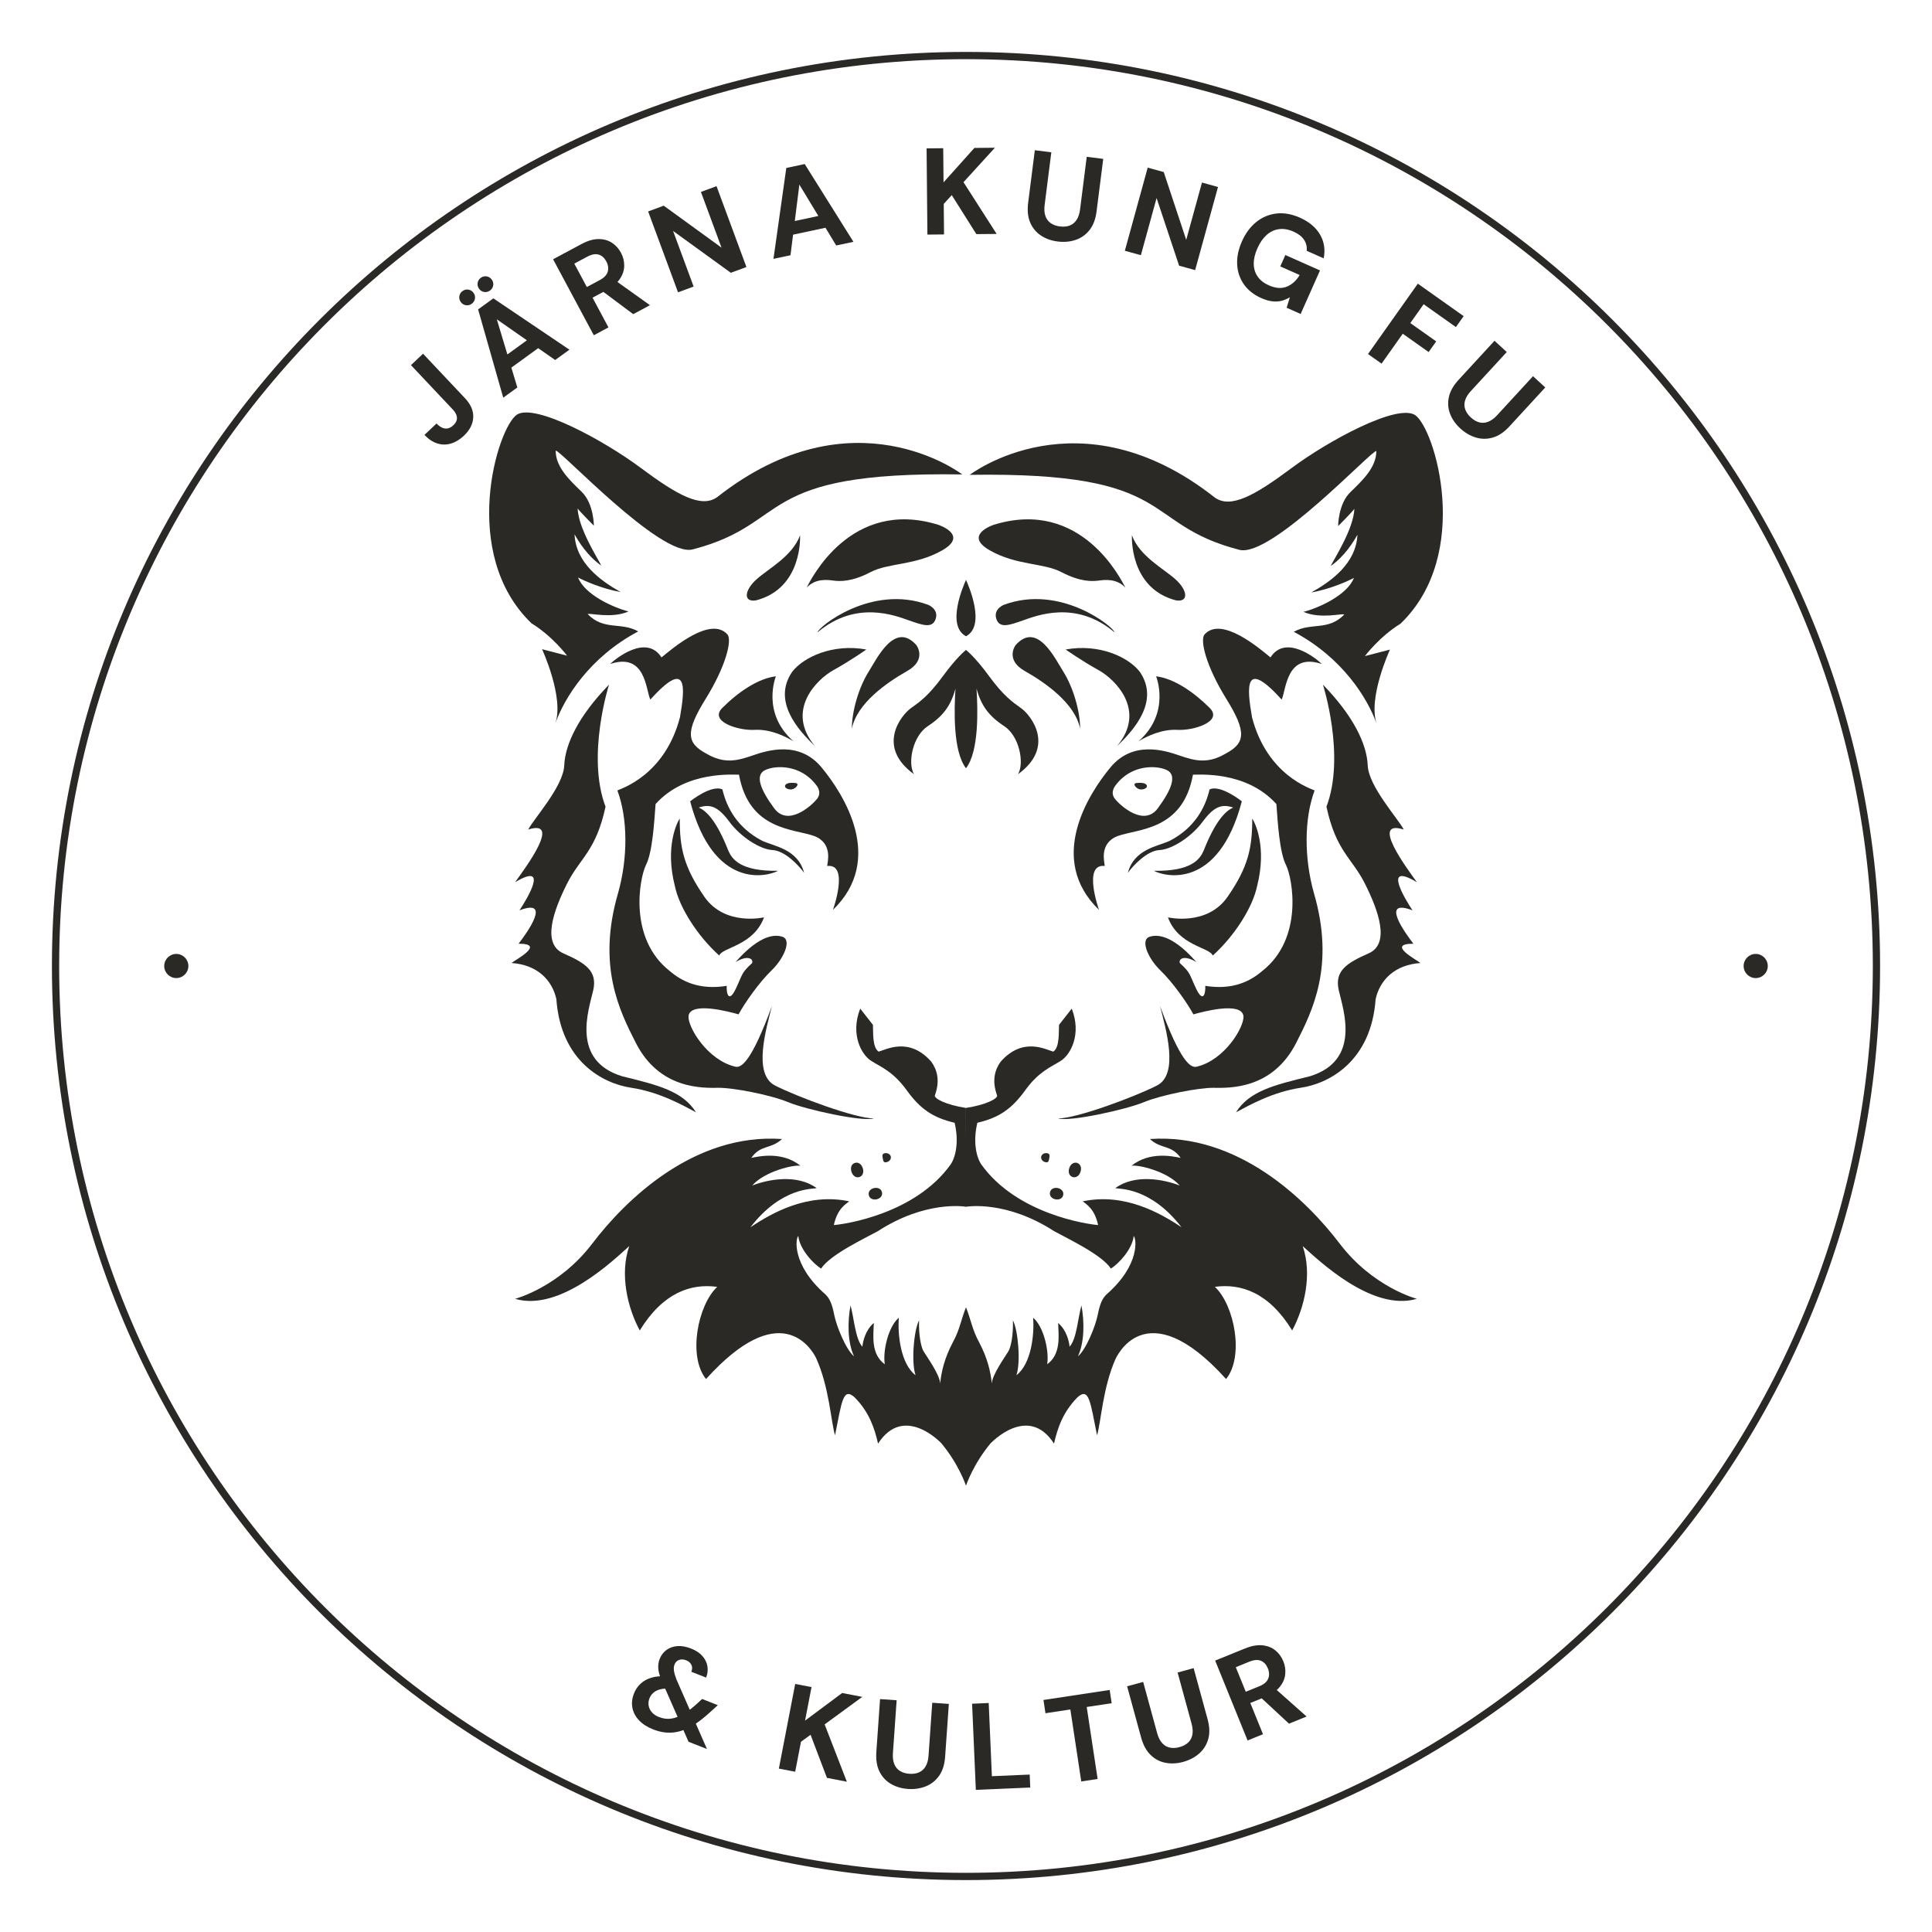
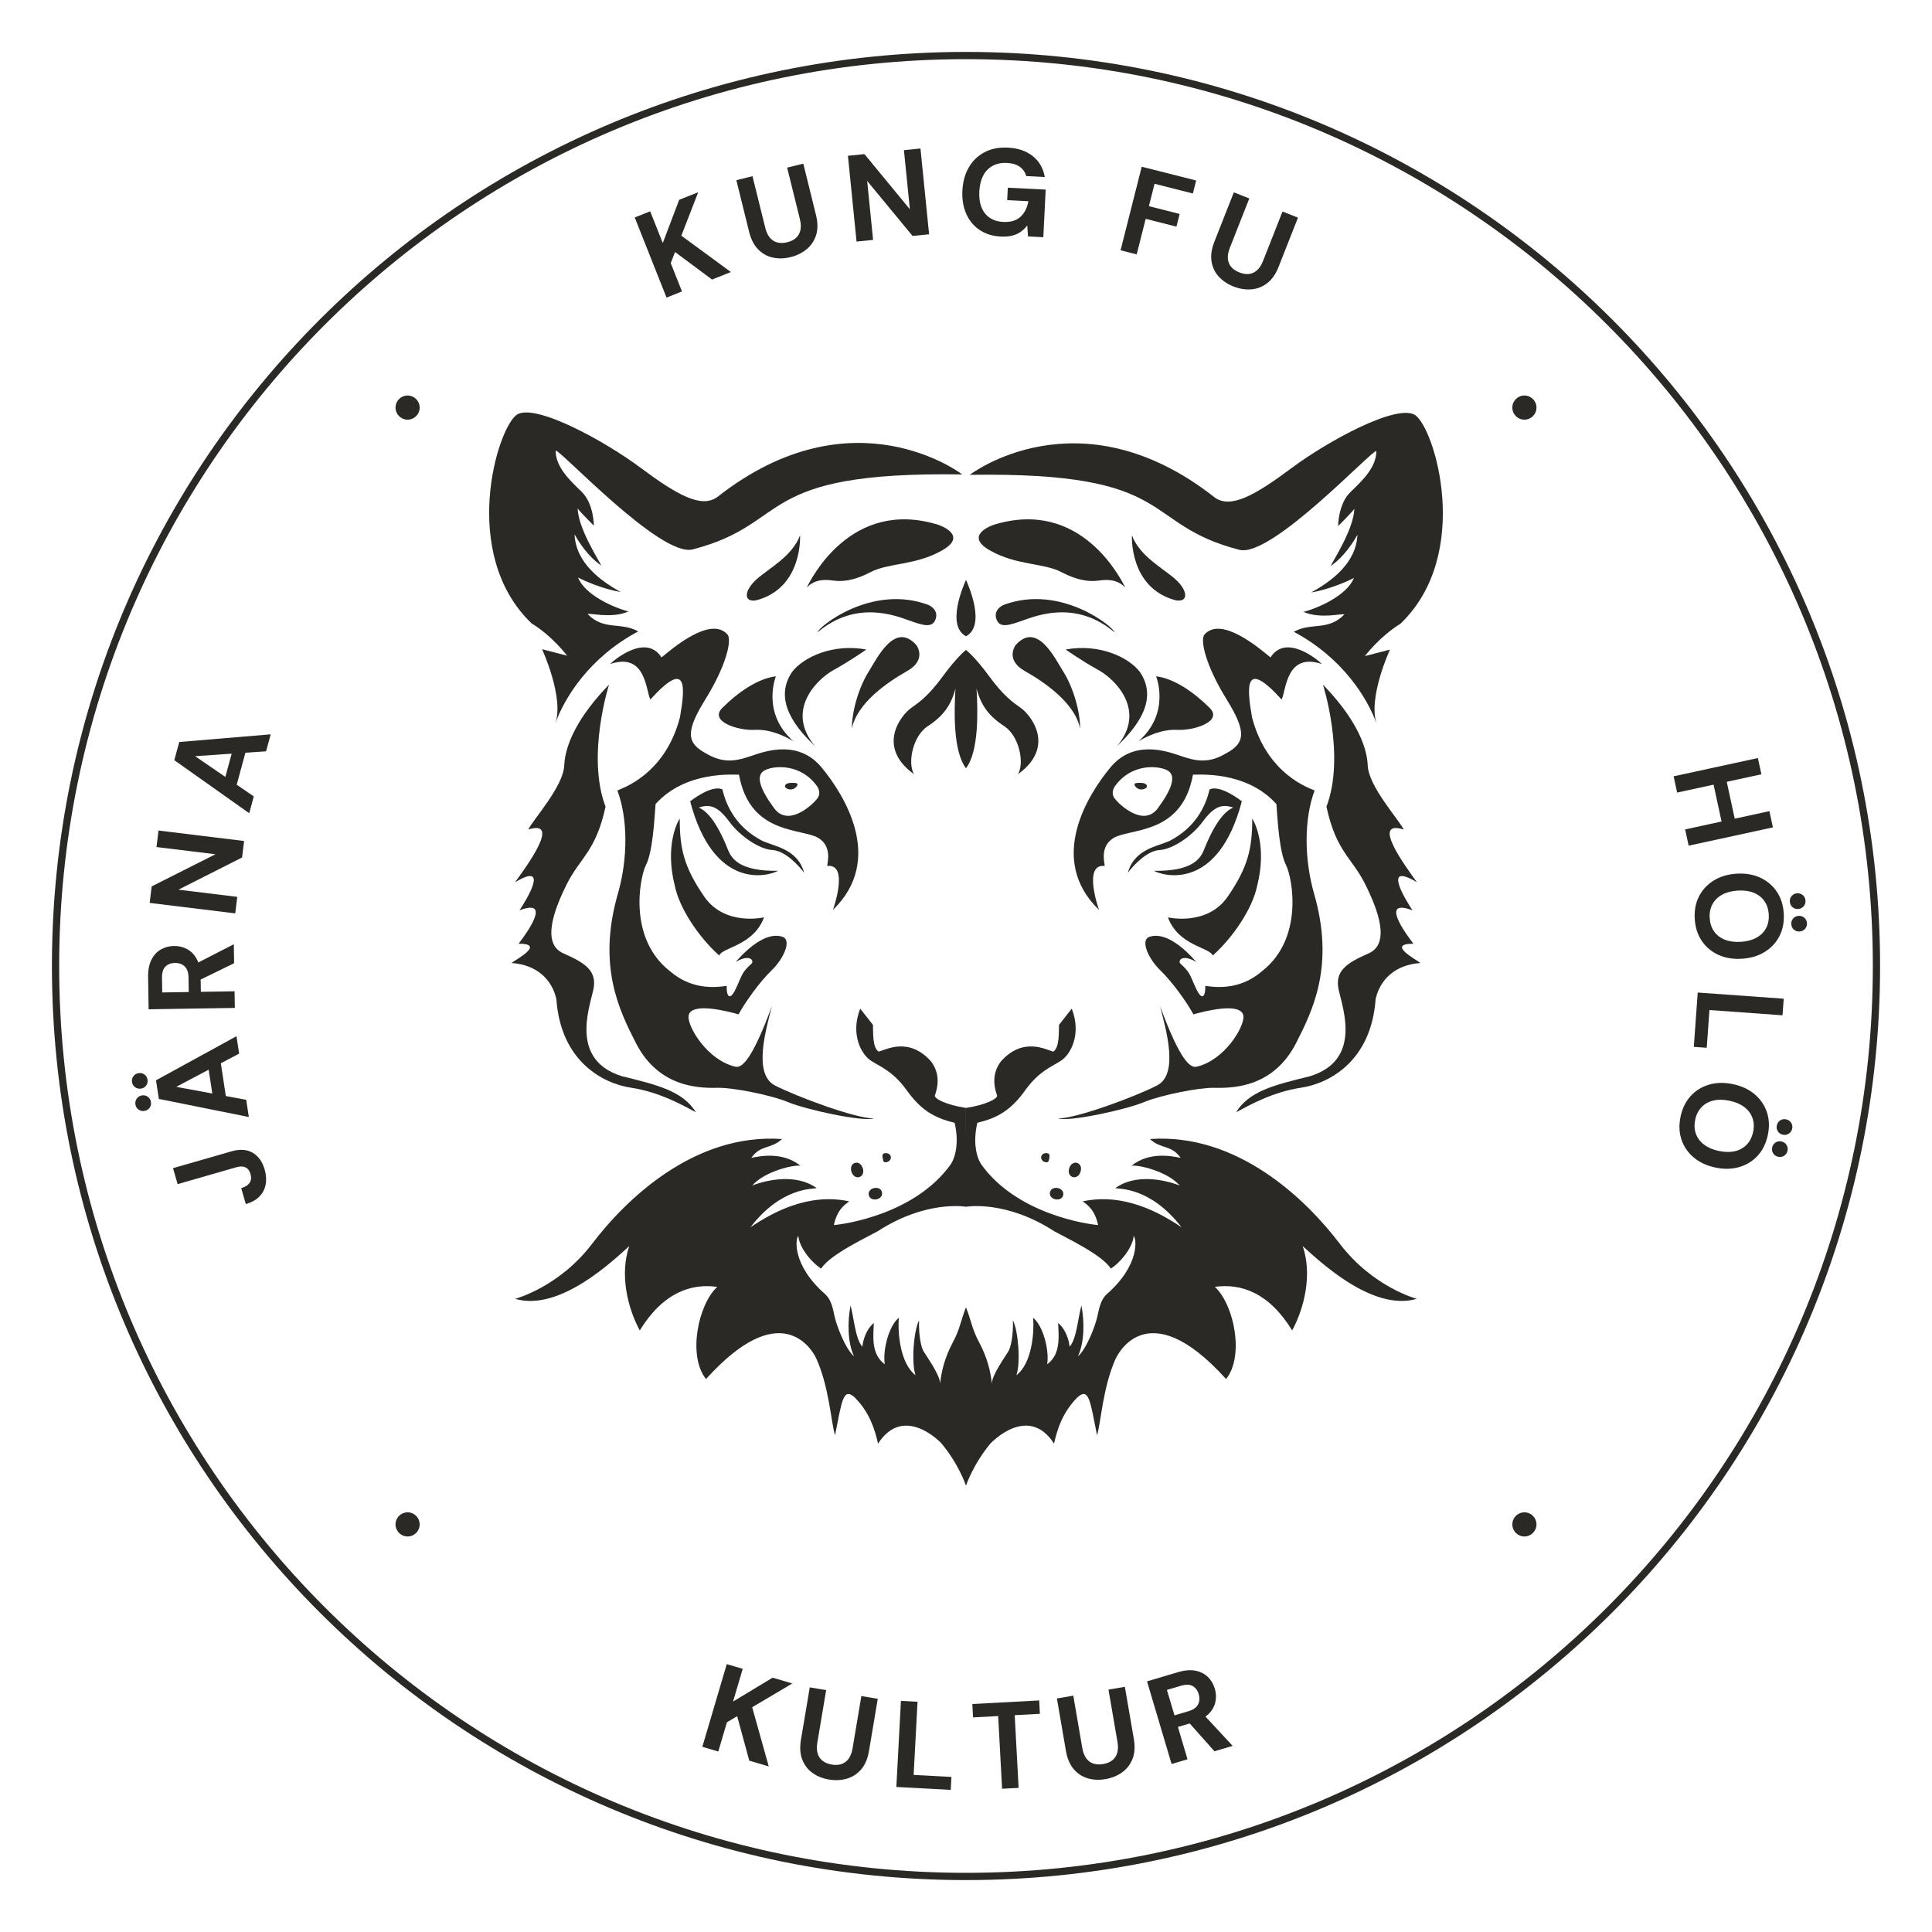
<svg xmlns="http://www.w3.org/2000/svg" viewBox="0 0 800 800" role="img" aria-label="Järna Kung Fu &amp; Kultur">
  <g fill="#2a2926">
    <circle cx="400" cy="400" r="377" fill="none" stroke="#2a2926" stroke-width="3" />
-     <path transform="translate(192.1741 179.5065) rotate(-43.30597) scale(0.051 -0.051) translate(-270.500 0)" d="M256.206 -12Q187.93 -12 136.568 14.052Q85.207 40.103 56.896 90.379Q28.586 140.655 28.586 212.62H163.412Q163.412 180.551 173.153 157.033Q182.895 133.516 202.533 121.119Q222.171 108.722 252.861 108.722Q282.551 108.722 301.189 120.326Q319.828 131.929 328.569 153.568Q337.311 175.206 337.311 204.93V700H472.308V204.93Q472.308 99.793 413.774 43.896Q355.24 -12 256.206 -12Z" />
-     <path transform="translate(222.0941 154.7277) rotate(-35.9549) scale(0.051 -0.051) translate(-354.500 0)" d="M22.38 0 278.035 700H430.929L686.17 0H543.241L353.689 545.761L163.722 0ZM135.104 158.897 170.828 264.413H527.102L562.239 158.897ZM262.793 767.38Q235.931 767.38 217.621 785.69Q199.311 804 199.311 830.862Q199.311 857.896 217.621 876.413Q235.931 894.93 262.793 894.93Q289.827 894.93 308.344 876.413Q326.861 857.896 326.861 830.862Q326.861 804.0 308.344 785.69Q289.827 767.38 262.793 767.38ZM446.24 767.38Q419.378 767.38 401.068 785.69Q382.758 804.0 382.758 830.862Q382.758 857.896 401.068 876.413Q419.378 894.93 446.24 894.93Q473.274 894.93 491.584 876.413Q509.895 857.896 509.895 830.862Q509.895 804.0 491.584 785.69Q473.274 767.38 446.24 767.38Z" />
-     <path transform="translate(256.9351 132.9018) rotate(-28.17468) scale(0.051 -0.051) translate(-315.000 0)" d="M69.138 0V700H330.895Q415.24 700 470.464 671.035Q525.688 642.069 552.74 593.724Q579.791 545.38 579.791 485.621Q579.791 429.621 553.412 381.156Q527.033 332.69 471.688 303.225Q416.343 273.759 329.24 273.759H204.136V0ZM432.104 0 288.069 307.724H434.239L586.205 0ZM204.136 371.999H322.551Q383.793 371.999 412.793 401.913Q441.793 431.828 441.793 481.104Q441.793 529.622 413.207 558.501Q384.62 587.381 322.137 587.381H204.136Z" />
-     <path transform="translate(294.9122 115.8072) rotate(-20.2932) scale(0.051 -0.051) translate(-365.000 0)" d="M69.138 0V700H204.136L526.138 217.548V700H661.136V0H526.138L204.136 481.279V0Z" />
-     <path transform="translate(336.8435 103.6552) rotate(-12.03079) scale(0.051 -0.051) translate(-354.500 0)" d="M22.38 0 278.035 700H430.929L686.17 0H543.241L353.689 545.761L163.722 0ZM135.104 158.897 170.828 264.413H527.102L562.239 158.897Z" />
-     <path transform="translate(397.144 97.01346) rotate(-0.54006) scale(0.051 -0.051) translate(-326.500 0)" d="M69.138 0V700H204.136V422.86L457.448 700H623.825L366.169 422.759L631.342 0H466.62L269.826 318.484L204.136 247.794V0Z" />
-     <path transform="translate(438.1361 99.40952) rotate(7.23052) scale(0.051 -0.051) translate(-342.000 0)" d="M339.896 -12Q262.62 -12 199.724 18.759Q136.828 49.517 99.776 111.948Q62.724 174.379 62.724 269.724V700H197.722V268.724Q197.722 216.551 214.947 181.464Q232.171 146.377 264.844 129.015Q297.516 111.653 342.482 111.653Q388.448 111.653 420.707 129.015Q452.966 146.377 470.276 181.464Q487.587 216.551 487.587 268.724V700H622.585V269.724Q622.585 174.379 584.361 111.948Q546.137 49.517 481.861 18.759Q417.585 -12 339.896 -12Z" />
-     <path transform="translate(480.3227 107.8403) rotate(15.37238) scale(0.051 -0.051) translate(-365.000 0)" d="M69.138 0V700H204.136L526.138 217.548V700H661.136V0H526.138L204.136 481.279V0Z" />
-     <path transform="translate(523.0609 123.1155) rotate(23.96268) scale(0.051 -0.051) translate(-388.500 0)" d="M376 -12Q276.828 -12 202.535 32.621Q128.241 77.241 87.241 157.655Q46.241 238.069 46.241 345.483Q46.241 453.069 88.621 535.655Q131 618.241 209.845 665.121Q288.689 712 397.965 712Q521.827 712 603.465 652.862Q685.103 593.724 708.861 488.621H557.932Q542.76 535.208 502.191 561.364Q461.621 587.519 397.379 587.519Q329.172 587.519 281.051 558.002Q232.929 528.484 208.377 474.156Q183.825 419.828 183.825 344.897Q183.825 269.379 208.671 216.016Q233.516 162.654 279.93 135.102Q326.344 107.55 389.551 107.55Q481.621 107.55 528.949 157.43Q576.277 207.31 585.449 285.725H413.345V386.896H721.275V0H596.794L586.277 88.622Q564.208 56.415 534.932 33.776Q505.656 11.138 466.639 -0.431Q427.621 -12 376 -12Z" />
-     <path transform="translate(575.1495 152.7518) rotate(35.31358) scale(0.051 -0.051) translate(-278.000 0)" d="M69.138 0V700H525.033V591.14H204.136V403.758H461.724V297.656H204.136V0Z" />
-     <path transform="translate(605.1574 177.0214) rotate(42.61643) scale(0.051 -0.051) translate(-342.000 0)" d="M339.896 -12Q262.62 -12 199.724 18.759Q136.828 49.517 99.776 111.948Q62.724 174.379 62.724 269.724V700H197.722V268.724Q197.722 216.551 214.947 181.464Q232.171 146.377 264.844 129.015Q297.516 111.653 342.482 111.653Q388.448 111.653 420.707 129.015Q452.966 146.377 470.276 181.464Q487.587 216.551 487.587 268.724V700H622.585V269.724Q622.585 174.379 584.361 111.948Q546.137 49.517 481.861 18.759Q417.585 -12 339.896 -12Z" />
-     <path transform="translate(275.3603 717.405) rotate(21.43912) scale(0.051 -0.051) translate(-390.500 0)" d="M595.966 0 215.552 378.035Q169.552 424.035 150.724 461.742Q131.897 499.449 131.897 541.345Q131.897 589.276 156.241 628Q180.586 666.724 226.362 689.362Q272.137 712 337.93 712Q403.481 712 448.085 688.276Q492.688 664.552 515.567 625.035Q538.447 585.518 538.033 537.345H409.311Q409.311 572.967 388.138 590.898Q366.965 608.829 336.758 608.829Q302.481 608.829 281.55 590.484Q260.619 572.139 260.619 542.345Q260.619 517.966 275.981 491.655Q291.343 465.345 321.24 433.62L756.481 0ZM291.896 -11.414Q215.034 -11.414 158.31 15.086Q101.586 41.586 70.914 89.879Q40.241 138.172 40.241 203.759Q40.241 253.172 61.035 296.552Q81.828 339.931 124.0 373.31Q166.172 406.689 228.103 426.689L278.861 442.965L338.688 359.242L291.895 344.484Q231.102 324.173 201.412 290.035Q171.722 255.897 171.722 211.448Q171.722 180.413 187.119 154.74Q202.516 129.068 231.068 114.171Q259.62 99.274 298.585 99.274Q353.482 99.274 396.344 123.602Q439.207 147.929 479.172 200.068Q497.241 223.723 514.845 253.533Q532.449 283.344 550.415 320.482L571.449 363.759H708.516L674.654 294.896Q649.412 243.137 623.792 200.086Q598.171 157.034 569.999 123.276Q512.999 53.689 445.344 21.138Q377.689 -11.414 291.896 -11.414Z" />
-     <path transform="translate(335.3993 734.8249) rotate(10.92039) scale(0.051 -0.051) translate(-326.500 0)" d="M69.138 0V700H204.136V422.86L457.448 700H623.825L366.169 422.759L631.342 0H466.62L269.826 318.484L204.136 247.794V0Z" />
-     <path transform="translate(376.1196 740.1628) rotate(4.01575) scale(0.051 -0.051) translate(-342.000 0)" d="M339.896 -12Q262.62 -12 199.724 18.759Q136.828 49.517 99.776 111.948Q62.724 174.379 62.724 269.724V700H197.722V268.724Q197.722 216.551 214.947 181.464Q232.171 146.377 264.844 129.015Q297.516 111.653 342.482 111.653Q388.448 111.653 420.707 129.015Q452.966 146.377 470.276 181.464Q487.587 216.551 487.587 268.724V700H622.585V269.724Q622.585 174.379 584.361 111.948Q546.137 49.517 481.861 18.759Q417.585 -12 339.896 -12Z" />
-     <path transform="translate(414.7919 740.679) rotate(-2.48615) scale(0.051 -0.051) translate(-279.500 0)" d="M69.138 0V700H204.136V105.102H511.378V0Z" />
-     <path transform="translate(451.0815 737.1523) rotate(-8.61529) scale(0.051 -0.051) translate(-298.500 0)" d="M231.966 0V591.14H27.655V700H571.274V591.14H366.377V0Z" />
-     <path transform="translate(489.8659 728.9455) rotate(-15.27999) scale(0.051 -0.051) translate(-342.000 0)" d="M339.896 -12Q262.62 -12 199.724 18.759Q136.828 49.517 99.776 111.948Q62.724 174.379 62.724 269.724V700H197.722V268.724Q197.722 216.551 214.947 181.464Q232.171 146.377 264.844 129.015Q297.516 111.653 342.482 111.653Q388.448 111.653 420.707 129.015Q452.966 146.377 470.276 181.464Q487.587 216.551 487.587 268.724V700H622.585V269.724Q622.585 174.379 584.361 111.948Q546.137 49.517 481.861 18.759Q417.585 -12 339.896 -12Z" />
-     <path transform="translate(528.2158 715.9774) rotate(-22.08609) scale(0.051 -0.051) translate(-315.000 0)" d="M69.138 0V700H330.895Q415.24 700 470.464 671.035Q525.688 642.069 552.74 593.724Q579.791 545.38 579.791 485.621Q579.791 429.621 553.412 381.156Q527.033 332.69 471.688 303.225Q416.343 273.759 329.24 273.759H204.136V0ZM432.104 0 288.069 307.724H434.239L586.205 0ZM204.136 371.999H322.551Q383.793 371.999 412.793 401.913Q441.793 431.828 441.793 481.104Q441.793 529.622 413.207 558.501Q384.62 587.381 322.137 587.381H204.136Z" />
-     <circle cx="73" cy="400" r="5" />
-     <circle cx="727" cy="400" r="5" />
+     <path transform="translate(288.1978 118.381) rotate(-21.65298) scale(0.051 -0.051) translate(-326.500 0)" d="M69.138 0V700H204.136V422.86L457.448 700H623.825L366.169 422.759L631.342 0H466.62L269.826 318.484L204.136 247.794V0Z" />
+     <path transform="translate(327.3012 105.8506) rotate(-13.88241) scale(0.051 -0.051) translate(-342.000 0)" d="M339.896 -12Q262.62 -12 199.724 18.759Q136.828 49.517 99.776 111.948Q62.724 174.379 62.724 269.724V700H197.722V268.724Q197.722 216.551 214.947 181.464Q232.171 146.377 264.844 129.015Q297.516 111.653 342.482 111.653Q388.448 111.653 420.707 129.015Q452.966 146.377 470.276 181.464Q487.587 216.551 487.587 268.724V700H622.585V269.724Q622.585 174.379 584.361 111.948Q546.137 49.517 481.861 18.759Q417.585 -12 339.896 -12Z" />
+     <path transform="translate(369.6928 98.51953) rotate(-5.74055) scale(0.051 -0.051) translate(-365.000 0)" d="M69.138 0V700H204.136L526.138 217.548V700H661.136V0H526.138L204.136 481.279V0Z" />
+     <path transform="translate(415.0643 97.37471) rotate(2.84976) scale(0.051 -0.051) translate(-388.500 0)" d="M376 -12Q276.828 -12 202.535 32.621Q128.241 77.241 87.241 157.655Q46.241 238.069 46.241 345.483Q46.241 453.069 88.621 535.655Q131 618.241 209.845 665.121Q288.689 712 397.965 712Q521.827 712 603.465 652.862Q685.103 593.724 708.861 488.621H557.932Q542.76 535.208 502.191 561.364Q461.621 587.519 397.379 587.519Q329.172 587.519 281.051 558.002Q232.929 528.484 208.377 474.156Q183.825 419.828 183.825 344.897Q183.825 269.379 208.671 216.016Q233.516 162.654 279.93 135.102Q326.344 107.55 389.551 107.55Q481.621 107.55 528.949 157.43Q576.277 207.31 585.449 285.725H413.345V386.896H721.275V0H596.794L586.277 88.622Q564.208 56.415 534.932 33.776Q505.656 11.138 466.639 -0.431Q427.621 -12 376 -12Z" />
+     <path transform="translate(474.3315 106.2589) rotate(14.20065) scale(0.051 -0.051) translate(-278.000 0)" d="M69.138 0V700H525.033V591.14H204.136V403.758H461.724V297.656H204.136V0Z" />
+     <path transform="translate(511.0671 118.0903) rotate(21.5035) scale(0.051 -0.051) translate(-342.000 0)" d="M339.896 -12Q262.62 -12 199.724 18.759Q136.828 49.517 99.776 111.948Q62.724 174.379 62.724 269.724V700H197.722V268.724Q197.722 216.551 214.947 181.464Q232.171 146.377 264.844 129.015Q297.516 111.653 342.482 111.653Q388.448 111.653 420.707 129.015Q452.966 146.377 470.276 181.464Q487.587 216.551 487.587 268.724V700H622.585V269.724Q622.585 174.379 584.361 111.948Q546.137 49.517 481.861 18.759Q417.585 -12 339.896 -12Z" />
+     <path transform="translate(108.7999 483.7348) rotate(253.9574) scale(0.051 -0.051) translate(-270.500 0)" d="M256.206 -12Q187.93 -12 136.568 14.052Q85.207 40.103 56.896 90.379Q28.586 140.655 28.586 212.62H163.412Q163.412 180.551 173.153 157.033Q182.895 133.516 202.533 121.119Q222.171 108.722 252.861 108.722Q282.551 108.722 301.189 120.326Q319.828 131.929 328.569 153.568Q337.311 175.206 337.311 204.93V700H472.308V204.93Q472.308 99.793 413.774 43.896Q355.24 -12 256.206 -12Z" />
+     <path transform="translate(100.4796 445.7879) rotate(261.3084) scale(0.051 -0.051) translate(-354.500 0)" d="M22.38 0 278.035 700H430.929L686.17 0H543.241L353.689 545.761L163.722 0ZM135.104 158.897 170.828 264.413H527.102L562.239 158.897ZM262.793 767.38Q235.931 767.38 217.621 785.69Q199.311 804 199.311 830.862Q199.311 857.896 217.621 876.413Q235.931 894.93 262.793 894.93Q289.827 894.93 308.344 876.413Q326.861 857.896 326.861 830.862Q326.861 804.0 308.344 785.69Q289.827 767.38 262.793 767.38ZM446.24 767.38Q419.378 767.38 401.068 785.69Q382.758 804.0 382.758 830.862Q382.758 857.896 401.068 876.413Q419.378 894.93 446.24 894.93Q473.274 894.93 491.584 876.413Q509.895 857.896 509.895 830.862Q509.895 804.0 491.584 785.69Q473.274 767.38 446.24 767.38Z" />
+     <path transform="translate(97.03833 404.8193) rotate(269.0887) scale(0.051 -0.051) translate(-315.000 0)" d="M69.138 0V700H330.895Q415.24 700 470.464 671.035Q525.688 642.069 552.74 593.724Q579.791 545.38 579.791 485.621Q579.791 429.621 553.412 381.156Q527.033 332.69 471.688 303.225Q416.343 273.759 329.24 273.759H204.136V0ZM432.104 0 288.069 307.724H434.239L586.205 0ZM204.136 371.999H322.551Q383.793 371.999 412.793 401.913Q441.793 431.828 441.793 481.104Q441.793 529.622 413.207 558.501Q384.62 587.381 322.137 587.381H204.136Z" />
+     <path transform="translate(99.23931 363.2303) rotate(276.9701) scale(0.051 -0.051) translate(-365.000 0)" d="M69.138 0V700H204.136L526.138 217.548V700H661.136V0H526.138L204.136 481.279V0Z" />
+     <path transform="translate(107.6452 320.3906) rotate(285.2326) scale(0.051 -0.051) translate(-354.500 0)" d="M22.38 0 278.035 700H430.929L686.17 0H543.241L353.689 545.761L163.722 0ZM135.104 158.897 170.828 264.413H527.102L562.239 158.897Z" />
+     <path transform="translate(696.1211 335.8028) rotate(77.76792) scale(0.051 -0.051) translate(-357.000 0)" d="M510.276 0V700H645.274V0ZM69.138 0V700H204.136V0ZM185.791 302.656V412.103H533.035V302.656Z" />
+     <path transform="translate(702.3718 380.4995) rotate(86.31) scale(0.051 -0.051) translate(-391.500 0)" d="M391.689 -12Q288.931 -12 211.259 33.793Q133.586 79.586 89.914 161.086Q46.241 242.586 46.241 350Q46.241 457 89.914 538.5Q133.586 620 211.259 666.0Q288.931 712 391.689 712Q495.276 712 573.034 666.0Q650.793 620 694.465 538.5Q738.137 457 738.137 350Q738.137 242.586 694.465 161.086Q650.793 79.586 573.034 33.793Q495.276 -12 391.689 -12ZM391.689 109.481Q455.966 109.481 502.915 138.705Q549.863 167.929 575.208 221.878Q600.553 275.827 600.553 350Q600.553 424.759 575.208 478.415Q549.863 532.071 502.915 561.088Q455.966 590.105 391.689 590.105Q328.999 590.105 281.757 561.088Q234.516 532.071 209.171 478.415Q183.825 424.759 183.825 350Q183.825 275.827 209.171 221.878Q234.516 167.929 281.757 138.705Q328.999 109.481 391.689 109.481ZM300.38 767.38Q273.518 767.38 255.208 785.69Q236.897 804 236.897 830.862Q236.897 857.896 255.208 876.413Q273.518 894.93 300.38 894.93Q327.414 894.93 345.931 876.413Q364.448 857.896 364.448 830.862Q364.448 804.0 345.931 785.69Q327.414 767.38 300.38 767.38ZM483.827 767.38Q456.965 767.38 438.655 785.69Q420.345 804.0 420.345 830.862Q420.345 857.896 438.655 876.413Q456.965 894.93 483.827 894.93Q510.861 894.93 529.171 876.413Q547.481 857.896 547.481 830.862Q547.481 804.0 529.171 785.69Q510.861 767.38 483.827 767.38Z" />
+     <path transform="translate(702.2228 421.6884) rotate(94.10468) scale(0.051 -0.051) translate(-279.500 0)" d="M69.138 0V700H204.136V105.102H511.378V0Z" />
+     <path transform="translate(696.4889 462.4766) rotate(101.8994) scale(0.051 -0.051) translate(-391.500 0)" d="M391.689 -12Q288.931 -12 211.259 33.793Q133.586 79.586 89.914 161.086Q46.241 242.586 46.241 350Q46.241 457 89.914 538.5Q133.586 620 211.259 666.0Q288.931 712 391.689 712Q495.276 712 573.034 666.0Q650.793 620 694.465 538.5Q738.137 457 738.137 350Q738.137 242.586 694.465 161.086Q650.793 79.586 573.034 33.793Q495.276 -12 391.689 -12ZM391.689 109.481Q455.966 109.481 502.915 138.705Q549.863 167.929 575.208 221.878Q600.553 275.827 600.553 350Q600.553 424.759 575.208 478.415Q549.863 532.071 502.915 561.088Q455.966 590.105 391.689 590.105Q328.999 590.105 281.757 561.088Q234.516 532.071 209.171 478.415Q183.825 424.759 183.825 350Q183.825 275.827 209.171 221.878Q234.516 167.929 281.757 138.705Q328.999 109.481 391.689 109.481ZM300.38 767.38Q273.518 767.38 255.208 785.69Q236.897 804 236.897 830.862Q236.897 857.896 255.208 876.413Q273.518 894.93 300.38 894.93Q327.414 894.93 345.931 876.413Q364.448 857.896 364.448 830.862Q364.448 804.0 345.931 785.69Q327.414 767.38 300.38 767.38ZM483.827 767.38Q456.965 767.38 438.655 785.69Q420.345 804.0 420.345 830.862Q420.345 857.896 438.655 876.413Q456.965 894.93 483.827 894.93Q510.861 894.93 529.171 876.413Q547.481 857.896 547.481 830.862Q547.481 804.0 529.171 785.69Q510.861 767.38 483.827 767.38Z" />
+     <path transform="translate(303.4135 727.0352) rotate(16.45397) scale(0.051 -0.051) translate(-326.500 0)" d="M69.138 0V700H204.136V422.86L457.448 700H623.825L366.169 422.759L631.342 0H466.62L269.826 318.484L204.136 247.794V0Z" />
+     <path transform="translate(343.4293 736.2748) rotate(9.54932) scale(0.051 -0.051) translate(-342.000 0)" d="M339.896 -12Q262.62 -12 199.724 18.759Q136.828 49.517 99.776 111.948Q62.724 174.379 62.724 269.724V700H197.722V268.724Q197.722 216.551 214.947 181.464Q232.171 146.377 264.844 129.015Q297.516 111.653 342.482 111.653Q388.448 111.653 420.707 129.015Q452.966 146.377 470.276 181.464Q487.587 216.551 487.587 268.724V700H622.585V269.724Q622.585 174.379 584.361 111.948Q546.137 49.517 481.861 18.759Q417.585 -12 339.896 -12Z" />
+     <path transform="translate(381.8716 740.5178) rotate(3.04743) scale(0.051 -0.051) translate(-279.500 0)" d="M69.138 0V700H204.136V105.102H511.378V0Z" />
+     <path transform="translate(418.3322 740.5069) rotate(-3.08171) scale(0.051 -0.051) translate(-298.500 0)" d="M231.966 0V591.14H27.655V700H571.274V591.14H366.377V0Z" />
+     <path transform="translate(457.7271 736.0782) rotate(-9.74642) scale(0.051 -0.051) translate(-342.000 0)" d="M339.896 -12Q262.62 -12 199.724 18.759Q136.828 49.517 99.776 111.948Q62.724 174.379 62.724 269.724V700H197.722V268.724Q197.722 216.551 214.947 181.464Q232.171 146.377 264.844 129.015Q297.516 111.653 342.482 111.653Q388.448 111.653 420.707 129.015Q452.966 146.377 470.276 181.464Q487.587 216.551 487.587 268.724V700H622.585V269.724Q622.585 174.379 584.361 111.948Q546.137 49.517 481.861 18.759Q417.585 -12 339.896 -12Z" />
+     <path transform="translate(497.1489 726.8686) rotate(-16.55252) scale(0.051 -0.051) translate(-315.000 0)" d="M69.138 0V700H330.895Q415.24 700 470.464 671.035Q525.688 642.069 552.74 593.724Q579.791 545.38 579.791 485.621Q579.791 429.621 553.412 381.156Q527.033 332.69 471.688 303.225Q416.343 273.759 329.24 273.759H204.136V0ZM432.104 0 288.069 307.724H434.239L586.205 0ZM204.136 371.999H322.551Q383.793 371.999 412.793 401.913Q441.793 431.828 441.793 481.104Q441.793 529.622 413.207 558.501Q384.62 587.381 322.137 587.381H204.136Z" />
+     <circle cx="631.224" cy="631.224" r="5" />
+     <circle cx="168.776" cy="631.224" r="5" />
+     <circle cx="168.776" cy="168.776" r="5" />
+     <circle cx="631.224" cy="168.776" r="5" />
    <g transform="translate(144 137)">
      <path d="m410.7 377.91c-13.824-18.176-42.188-45.82-78.543-43.262 4.719 4.359 8.73 2.18 12.73 7.809-3.453-0.719-12.914-2.731-20.363 3.269 2.535-0.551 14.727 2.18 19.988 8.18-6.539-2.547-18.539-4.906-26.719 1.09 1.82 0.371 14.719-0.359 27.453 16.191-8.914-6-23.816-14.371-40.906-10.734 1.273 1.09 4.906 2.91 6.359 9.82-4.539-0.359-33.637-4.539-48.359-25.094-2.18-3.269-3.461-9.625-1.637-17.266 8.914-2.09 14.176-5.641 19.816-13.449 5.629-7.82 10.727-9.641 14.73-12.184 3.996-2.539 8.727-10.91 4.539-21.629l-5.269 6.719c-0.184 2.727 0.359 9.27-2.371 11.09-2.898-0.73-12.547-6.359-21.816 4.18-2.184 3.102-3.816 7.461-1.449 14.012 0.191 1.266-4.523 3.836-12.887 5.113 0 0.012 0 6.414-0.012 14.148-0.012-7.734-0.012-14.141-0.012-14.148-8.352-1.281-13.066-3.852-12.879-5.113 2.371-6.551 0.73-10.91-1.449-14.012-9.273-10.539-18.914-4.91-21.82-4.18-2.727-1.82-2.18-8.363-2.363-11.09l-5.269-6.719c-4.191 10.719 0.547 19.09 4.539 21.629 4 2.547 9.094 4.363 14.727 12.184 5.641 7.809 10.91 11.359 19.824 13.449 1.82 7.641 0.547 13.996-1.641 17.266-14.727 20.555-43.816 24.734-48.359 25.094 1.453-6.91 5.086-8.73 6.359-9.82-17.09-3.637-31.988 4.734-40.906 10.734 12.73-16.551 25.641-15.82 27.453-16.191-8.176-5.996-20.176-3.637-26.727-1.09 5.269-6 17.449-8.73 20-8.18-7.449-6-16.91-3.988-20.371-3.269 4.004-5.629 8.012-3.449 12.73-7.809-36.359-2.559-64.719 25.086-78.547 43.262-13.816 18.184-31.988 22.91-31.988 22.91 18.547 5.453 40.727-15.996 47.266-21.82-4 11.641-0.727 25.465 4.359 34.91 9.633-15.668 21.164-19.543 32.074-18.047-8.09 7.586-12.199 28.84-4.629 38.164 30.461-33.746 43.324-13.09 45.484-8.879 5.531 11.988 6.25 26.727 7.926 32.164 2.816-13.91 3.269-20 8.09-15.73 6.184 6.273 8.273 12.91 9.727 19.184 10.719-16.609 26.141-0.227 26.18-0.18 7.297 8.773 10.164 17.398 10.23 17.602v0.016-0.004l0.004 0.004v-0.016c0.07-0.203 2.981-8.953 10.395-17.805l-0.125 0.203s15.449-16.461 26.18 0.18c1.449-6.273 3.547-12.91 9.727-19.184 4.82-4.269 5.269 1.82 8.09 15.73 1.641-5.344 2.359-19.672 7.629-31.547-0.004 0.023-0.012 0.055-0.016 0.078 0 0 12.18-29.09 45.816 8.18 7.574-9.324 3.461-30.594-4.641-38.176 10.898-1.477 22.414 2.41 32.012 18.055 5.094-9.445 8.371-23.27 4.363-34.91 6.547 5.824 28.719 27.273 47.266 21.82 0 0.008-18.172-4.719-31.992-22.902zm-96.543 21.098c-1.82 1.809-2.727 3.988-3.629 8.539-0.922 4.551-4.734 14.176-8.184 17.09 2.731-5.824 2.731-14.363 1.449-21.094-1.449 5.281-1.996 14.012-4.906 17.094-0.184-2.184-1.281-6.906-4.727-9.816 0.176 5.262 1.266 12.906-4.551 17.086 0.906-5.445-1.445-15.637-5.816-19.27 0.547 6.906-0.73 19.086-6.914 23.809 1.824-5.266 0.73-18.539-1.445-22.719 0.184 6.547-0.914 11.094-1.828 12.734-0.898 1.637-6.898 9.816-6.898 13.449-0.547-5.102-1.824-10.555-5.269-17.102-2.894-5.246-3.269-9.035-5.434-14.449 0-0.039 0-0.066 0.004-0.066 0 0.016-0.012 0.027-0.012 0.039h-0.004c0-0.016-0.012-0.023-0.012-0.035v0.066c-2.156 5.414-2.535 9.203-5.426 14.449-3.449 6.547-4.727 12-5.269 17.102 0-3.637-6-11.816-6.91-13.449-0.914-1.641-2.004-6.191-1.82-12.734-2.18 4.18-3.269 17.453-1.449 22.719-6.184-4.727-7.461-16.906-6.914-23.809-4.363 3.637-6.719 13.824-5.816 19.27-5.816-4.18-4.727-11.824-4.551-17.086-3.449 2.91-4.539 7.629-4.727 9.816-2.91-3.086-3.453-11.816-4.91-17.094-1.273 6.731-1.273 15.27 1.453 21.094-3.449-2.914-7.266-12.539-8.184-17.09-0.906-4.551-1.809-6.731-3.629-8.539-14.18-12.375-12.359-23.453-11.266-24.191 0.547 5.453 6.359 11.641 9.445 13.453 3.82-5.816 18.18-12.547 23.449-15.449 19.754-12.809 35.844-10.246 36.52-10.137v0.004h0.012l0.008 0.004h0.012v-0.004c0.676-0.109 16.762-2.676 36.516 10.137 5.269 2.906 19.641 9.637 23.461 15.449 3.086-1.816 8.898-8 9.445-13.453 1.082 0.73 2.91 11.809-11.273 24.184z" />
      <path d="m298.75 346.71c1.254-3.894 5.922-2.391 4.668 1.504-1.254 3.894-5.926 2.391-4.668-1.504z" />
      <path d="m290.77 356.75c0.602-3.121 6.094-2.059 5.492 1.059-0.605 3.121-6.094 2.062-5.492-1.059z" />
      <path d="m287.13 341.96c-0.195 1.031 0.613 2.051 1.816 2.281 1.203 0.23 1.301-0.453 1.5-1.477 0.195-1.031 0.422-2.012-0.781-2.238-1.203-0.23-2.34 0.406-2.535 1.434z" />
      <path d="m358.49 313.44c6.59 0.09 24.406 0.68 34.227-18.59 6.836-13.422 16.09-31.996 7.359-61.996-4.09-14.453-4.09-30.816 0.273-42.547-1.637-0.816-19.637-6.273-25.91-30.27-2.18-12.543-3.273-24.543 12.273-7.359 1.906-4.094 1.906-19.637 16.637-14.727-2.18-2.184-15-12.547-21.273-2.727-4.637-3.82-20.297-17.219-27.27-9.547-2.047 2.254 0.551 13.094 9 26.727 8.453 13.637 7.914 18.273-0.273 22.637-7.359 4.363-12.82 2.996-19.086 0.816-6.273-2.18-19.363-6.273-28.637 4.906-9.273 11.184-26.363 38.094-4.731 58.996 0 0-6.906-19.266 2.363-18.176 0-1.273-2.547-9.273 5.273-12.363 8.359-3.094 27.09-2.184 31.266-25.457 1.461 0.184 21.82-1.996 34.547 12.184 0.547 7.453 1.27 20 4 25.273 2.727 5.637 7.273 30.363-9.816 43.816-5.094 4.363-12.363 8-23.637 6.18 0.18 3.273-0.91 7.273-3.82 1.09-2.91-6.18-2.18-6.359-6.731-10.547-0.547-2 2.191-3.269 6.914-0.363-1.094-1.086-11.27-13.629-19.82-10.355-3.269 1.629-0.184 8.906 4.91 13.809 5.09 4.914 11.09 13.453 13.637 18.18 3.816-1.086 20-5.449 20.727 0.73 0.363 4.547-7.816 18.18-19.27 20.91-2.547 0.727-6.731-1.82-15.273-25.094 2.363 9.453 8 28.18-1.27 32.91-9.273 4.731-33.273 13.637-40.906 13.637 4.727 1.461 28-3.629 35.449-6.727 7.457-3.094 22.98-6.039 28.867-5.957zm-23.043-115.77c-5.731 7.773-15.41-0.953-17.73-3.816-2.32-2.863 0.273-5.727 0.273-5.727 6.406-8.594 16.77-8.32 21.137-6.273 4.359 2.043 2.047 8.043-3.68 15.816z" />
      <path d="m328.48 187.17c-1.352 0-2.727-0.07-2.727 0.684 0 0.754 1.375 2.047 2.727 2.047 1.359 0 2.453-0.609 2.453-1.363 0.004-0.754-1.094-1.367-2.453-1.367z" />
      <path d="m356.85 189.9c-1.77 7.637-6.269 15.953-16.496 21.273-5.051 2.316-14.73 3.41-17.316 13.227 2.176-3 7.898-9.137 13.086-9.41 5.18-0.273 13.23-5.453 17.859-11.727 4.641-6.273 7.914-7.5 12.684-5.863-3.273 1.363-7.5 5.727-12.273 17.863-1.496 3.41-4.91 8.594-20.586 8.316 4.496 2.453 26.719 8.047 36.406-28.77 0 0-8.863-7.09-13.363-4.91z" />
      <path d="m339.62 242.86c4.359 11.816 17.273 12.359 18.547 15.816 9.09-8.18 16.547-20 18.363-28.727 4.18-16.363-0.91-26.363-2-28 0 12.18-1.641 20-10.184 32.359-8.547 12.367-24.727 8.551-24.727 8.551z" />
      <path d="m441.25 253.77c-3.637-4.731-13.809-18.91-0.359-13.824-2.914-4.359-12.727-20.359 1.816-11.633-4.731-6.547-19.27-26.184-5.453-21.816-2.18-4.367-14.539-17.816-14.906-26.547-0.363-8.727-5.816-20.363-18.551-33.453 0 0 9.453 29.453 1.461 50.547 3.996 18.547 10.547 21.09 15.996 31.996 5.453 10.906 10.547 24.73 1.461 28.73-9.094 3.996-14.184 7.269-12.363 15.27 1.816 8 9.449 29.086-12 35.629-14.91 3.641-25.09 6.184-30.547 14.914 5.453-2.914 15.156-8.434 26.91-10.184 11.609-1.73 29.09-10.91 30.906-36.727 1.816-7.996 8.004-14.184 18.547-14.91-1.098-1.086-14.551-7.992-2.918-7.992z" />
      <path d="m327.44 169.95c3.641-2.18 9.641-5.09 16.184-4.727 6.547 0.363 18.934-3.426 13.273-9.09-6.551-6.543-14.73-12.18-22.184-13.09 0-0.004 6.184 15.086-7.273 26.906z" />
      <path d="m297.26 131.95s6.727 4.727 13.641 8.543c6.91 3.824 20 16.727 7.637 31.453 7.269-6.906 17.637-18.727 9.453-30.727-4.731-6.176-16.914-11.812-30.73-9.27z" />
      <path d="m303.26 164.68c0-7.094-2.809-17-7.019-23.66-3.41-5.387-10.773-20.93-19.703-10.887 0 0-4.547 6.004 3.816 10.727 8.363 4.727 20.723 13.273 22.906 23.82z" />
      <path d="m271.7 113.43s-4.461 1.695-3.144 5.812c1.316 4.113 5.422 2.621 10.965 0.684 5.535-1.934 21.93-8.641 37.945 4.887-0.105-1.996-22.199-20.113-45.766-11.383z" />
      <path d="m342.71 102.86c-5.09-4.547-14.727-9.453-18-18.184 0 0-1.27 21.82 18.18 26.91 5.457 0.91 4.91-4.18-0.18-8.727z" />
      <path d="m267.45 80.316s-12.727 4.18-1.637 10.547c11.09 6.363 22.184 5.09 29.816 9.094 7.637 3.996 12.547 3.816 15.273 3.453 2.727-0.363 7.453-0.91 11.094 2.91-1.641-3.094-18.188-37.277-54.547-26.004z" />
      <path d="m278.9 156.31c-3.816-2.727-7.363-5.184-13.363-13.363-5.691-7.762-9.176-10.535-9.52-10.801v-0.031s-0.016 0.012-0.02 0.016c-0.004-0.004-0.016-0.016-0.016-0.016v0.031c-0.344 0.266-3.828 3.039-9.52 10.801-6 8.184-9.547 10.637-13.363 13.363-3.82 2.727-14.449 15.816 1.363 27.27-2.727-4.637-0.547-15.816 5.731-19.906 6.269-4.094 9.547-8.453 11.449-15.547-0.547 8.723-1.09 25.883 4.352 32.984v0.016c0.004-0.004 0.004-0.008 0.004-0.008 0.004 0 0.004 0.004 0.004 0.008v-0.016c5.445-7.102 4.898-24.262 4.356-32.984 1.91 7.09 5.18 11.453 11.453 15.547 6.273 4.094 8.453 15.273 5.727 19.906 15.82-11.453 5.184-24.543 1.363-27.27z" />
      <path d="m209.98 344.54c3.117-1.004 5 4.844 1.879 5.848-3.121 1-5-4.844-1.879-5.848z" />
      <path d="m215.73 357.81c-0.602-3.121 4.887-4.18 5.492-1.059 0.602 3.121-4.891 4.18-5.492 1.059z" />
      <path d="m223.05 344.24c1.199-0.23 2.016-1.25 1.816-2.281-0.195-1.023-1.328-1.664-2.535-1.434-1.199 0.23-0.977 1.211-0.773 2.238 0.191 1.023 0.293 1.707 1.492 1.477z" />
      <path d="m196.18 180.76c-9.266-11.18-22.359-7.086-28.629-4.906-6.273 2.18-11.73 3.547-19.09-0.816-8.184-4.363-8.73-9-0.273-22.637 8.453-13.633 11.047-24.473 9-26.727-6.969-7.672-22.637 5.727-27.273 9.547-6.269-9.82-19.086 0.547-21.27 2.727 14.727-4.91 14.727 10.633 16.637 14.727 15.547-17.184 14.453-5.184 12.273 7.359-6.273 23.996-24.27 29.453-25.91 30.27 4.371 11.727 4.371 28.094 0.27 42.547-8.719 30.004 0.531 48.578 7.371 61.996 9.816 19.27 27.637 18.68 34.219 18.59 5.894-0.078 21.414 2.863 28.863 5.953 7.453 3.094 30.727 8.184 35.453 6.727-7.637 0-31.641-8.906-40.91-13.637-9.273-4.731-3.637-23.453-1.27-32.91-8.551 23.273-12.727 25.82-15.273 25.094-11.453-2.731-19.629-16.363-19.27-20.91 0.73-6.18 16.91-1.816 20.727-0.73 2.547-4.727 8.547-13.266 13.641-18.18 5.09-4.906 8.18-12.18 4.91-13.809-8.551-3.273-18.734 9.27-19.824 10.355 4.727-2.902 7.449-1.629 6.906 0.371-4.539 4.184-3.816 4.363-6.727 10.547s-3.996 2.184-3.816-1.09c-11.273 1.82-18.551-1.816-23.637-6.18-17.09-13.453-12.551-38.184-9.82-43.816 2.727-5.273 3.449-17.816 4-25.273 12.727-14.18 33.086-12 34.539-12.184 4.184 23.273 22.91 22.363 31.273 25.457 7.816 3.09 5.269 11.086 5.269 12.363 9.27-1.09 2.363 18.176 2.363 18.176 21.645-20.906 4.555-47.812-4.723-59zm-1.902 13.094c-2.32 2.863-12 11.59-17.727 3.816-5.731-7.773-8.051-13.773-3.684-15.816 4.363-2.047 14.727-2.32 21.141 6.273 0 0 2.59 2.859 0.27 5.727z" />
      <path d="m183.5 187.17c-1.352 0-2.453 0.613-2.453 1.363 0 0.754 1.105 1.363 2.453 1.363 1.355 0 2.731-1.293 2.731-2.047 0-0.75-1.375-0.68-2.731-0.68z" />
      <path d="m158.01 203.26c4.637 6.273 12.68 11.453 17.859 11.727 5.18 0.273 10.91 6.41 13.09 9.41-2.59-9.816-12.27-10.914-17.316-13.227-10.227-5.316-14.727-13.637-16.5-21.273-4.5-2.184-13.359 4.91-13.359 4.91 9.68 36.816 31.906 31.227 36.406 28.77-15.684 0.273-19.09-4.906-20.594-8.316-4.769-12.137-8.996-16.5-12.266-17.863 4.769-1.637 8.039-0.41 12.68 5.863z" />
      <path d="m147.64 234.3c-8.551-12.359-10.18-20.18-10.18-32.359-1.094 1.637-6.184 11.637-2 28 1.816 8.727 9.27 20.547 18.359 28.727 1.27-3.453 14.18-4 18.547-15.816 0 0-16.18 3.816-24.727-8.551z" />
      <path d="m67.824 261.76c10.551 0.727 16.73 6.914 18.551 14.91 1.82 25.816 19.297 34.996 30.906 36.727 11.75 1.75 21.453 7.269 26.91 10.184-5.453-8.73-15.637-11.273-30.547-14.914-21.449-6.547-13.816-27.629-12-35.629 1.82-8-3.269-11.273-12.359-15.27-9.094-4-4-17.824 1.449-28.73 5.453-10.906 12-13.453 16.004-31.996-8-21.094 1.449-50.547 1.449-50.547-12.727 13.09-18.18 24.727-18.547 33.453-0.363 8.727-12.727 22.176-14.906 26.547 13.816-4.367-0.73 15.27-5.453 21.816 14.547-8.727 4.727 7.273 1.816 11.633 13.453-5.086 3.269 9.094-0.359 13.824 11.637-0.004-1.812 6.902-2.914 7.992z" />
      <path d="m168.37 165.22c6.551-0.363 12.551 2.547 16.18 4.727-13.449-11.816-7.269-26.906-7.269-26.906-7.453 0.91-15.641 6.547-22.184 13.09-5.664 5.664 6.727 9.453 13.273 9.09z" />
      <path d="m184 141.22c-8.18 12 2.18 23.816 9.461 30.727-12.363-14.727 0.727-27.633 7.629-31.453 6.91-3.816 13.637-8.543 13.637-8.543-13.816-2.547-25.996 3.09-30.727 9.27z" />
      <path d="m231.64 140.86c8.363-4.727 3.82-10.727 3.82-10.727-8.934-10.047-16.301 5.5-19.703 10.887-4.215 6.66-7.023 16.566-7.023 23.66 2.18-10.551 14.547-19.098 22.906-23.82z" />
      <path d="m194.54 124.82c16.02-13.527 32.41-6.824 37.949-4.887 5.539 1.934 9.648 3.43 10.961-0.684 1.316-4.117-3.148-5.812-3.148-5.812-23.562-8.73-45.656 9.387-45.762 11.383z" />
      <path d="m169.29 102.86c-5.094 4.547-5.641 9.637-0.184 8.727 19.453-5.09 18.18-26.91 18.18-26.91-3.277 8.73-12.906 13.637-17.996 18.184z" />
      <path d="m244.55 80.316c-36.359-11.273-52.906 22.91-54.539 26 3.641-3.82 8.363-3.273 11.09-2.91 2.731 0.363 7.637 0.547 15.273-3.453 7.637-4.004 18.727-2.727 29.82-9.094 11.082-6.363-1.645-10.543-1.645-10.543z" />
      <path d="m255.95 126.43v0.062c0.02-0.008 0.035-0.023 0.051-0.031 0.02 0.012 0.039 0.023 0.055 0.031v-0.062c8.254-4.426 0.961-21.066 0-23.172v-0.219s-0.02 0.043-0.055 0.109c-0.023-0.066-0.051-0.109-0.051-0.109v0.219c-0.961 2.102-8.254 18.742 0 23.172z" />
      <path d="m369.18 90.668c13.336 3.449 55.453-41.988 56.727-40.871 0 6.699-5.637 12.059-10.727 16.973-5.09 4.914-5.094 14.074-5.094 14.074s5.82-5.809 6.731-7.148c-0.363 8.266-8 20.102-9.816 23.676 5.82-4.016 9.449-10.051 11.086-12.953-0.547 11.836-10.727 19.207-19.09 23.898 7.82-1.336 15.641-4.91 17.637-6.031-2.727 7.148-14.719 12.512-20.906 14.074 7.09 3.129 16.359 0.449 16.91 1.113-6.731 6.926-13.82 3.129-20.91 7.148 20.18 10.719 30.547 27.473 34.363 38.195-3.82-10.723 5.453-30.824 5.453-30.824l-10.363 2.676s6-8.039 14.73-13.402c29.996-28.809 14.18-81.078 5.996-86.438-7.637-4.691-36 10.719-51.27 22.113-15.273 11.391-25.086 16.754-31.637 12.062-56.18-44.227-101.45-9.383-101.45-9.383 86.902-1.34 70.18 20.328 111.63 31.047z" />
      <path d="m76.086 121.1c8.734 5.363 14.734 13.402 14.734 13.402l-10.363-2.68s9.273 20.102 5.449 30.828c3.824-10.727 14.18-27.477 34.363-38.195-7.094-4.023-14.18-0.227-20.91-7.148 0.547-0.672 9.82 2.012 16.91-1.113-6.18-1.566-18.18-6.926-20.91-14.074 2 1.117 9.82 4.688 17.637 6.031-8.359-4.691-18.547-12.062-19.09-23.898 1.641 2.898 5.273 8.934 11.09 12.953-1.816-3.574-9.449-15.414-9.82-23.676 0.914 1.336 6.734 7.148 6.734 7.148s0-9.156-5.09-14.074c-5.094-4.914-10.73-10.273-10.73-16.977 1.27-1.117 43.391 44.324 56.727 40.871 41.453-10.719 24.727-32.387 111.63-31.047 0 0-45.27-34.844-101.45 9.379-6.547 4.691-16.359-0.672-31.637-12.059-15.273-11.391-43.637-26.801-51.27-22.113-8.18 5.363-24 57.629 5.996 86.441z" />
    </g>
  </g>
</svg>
